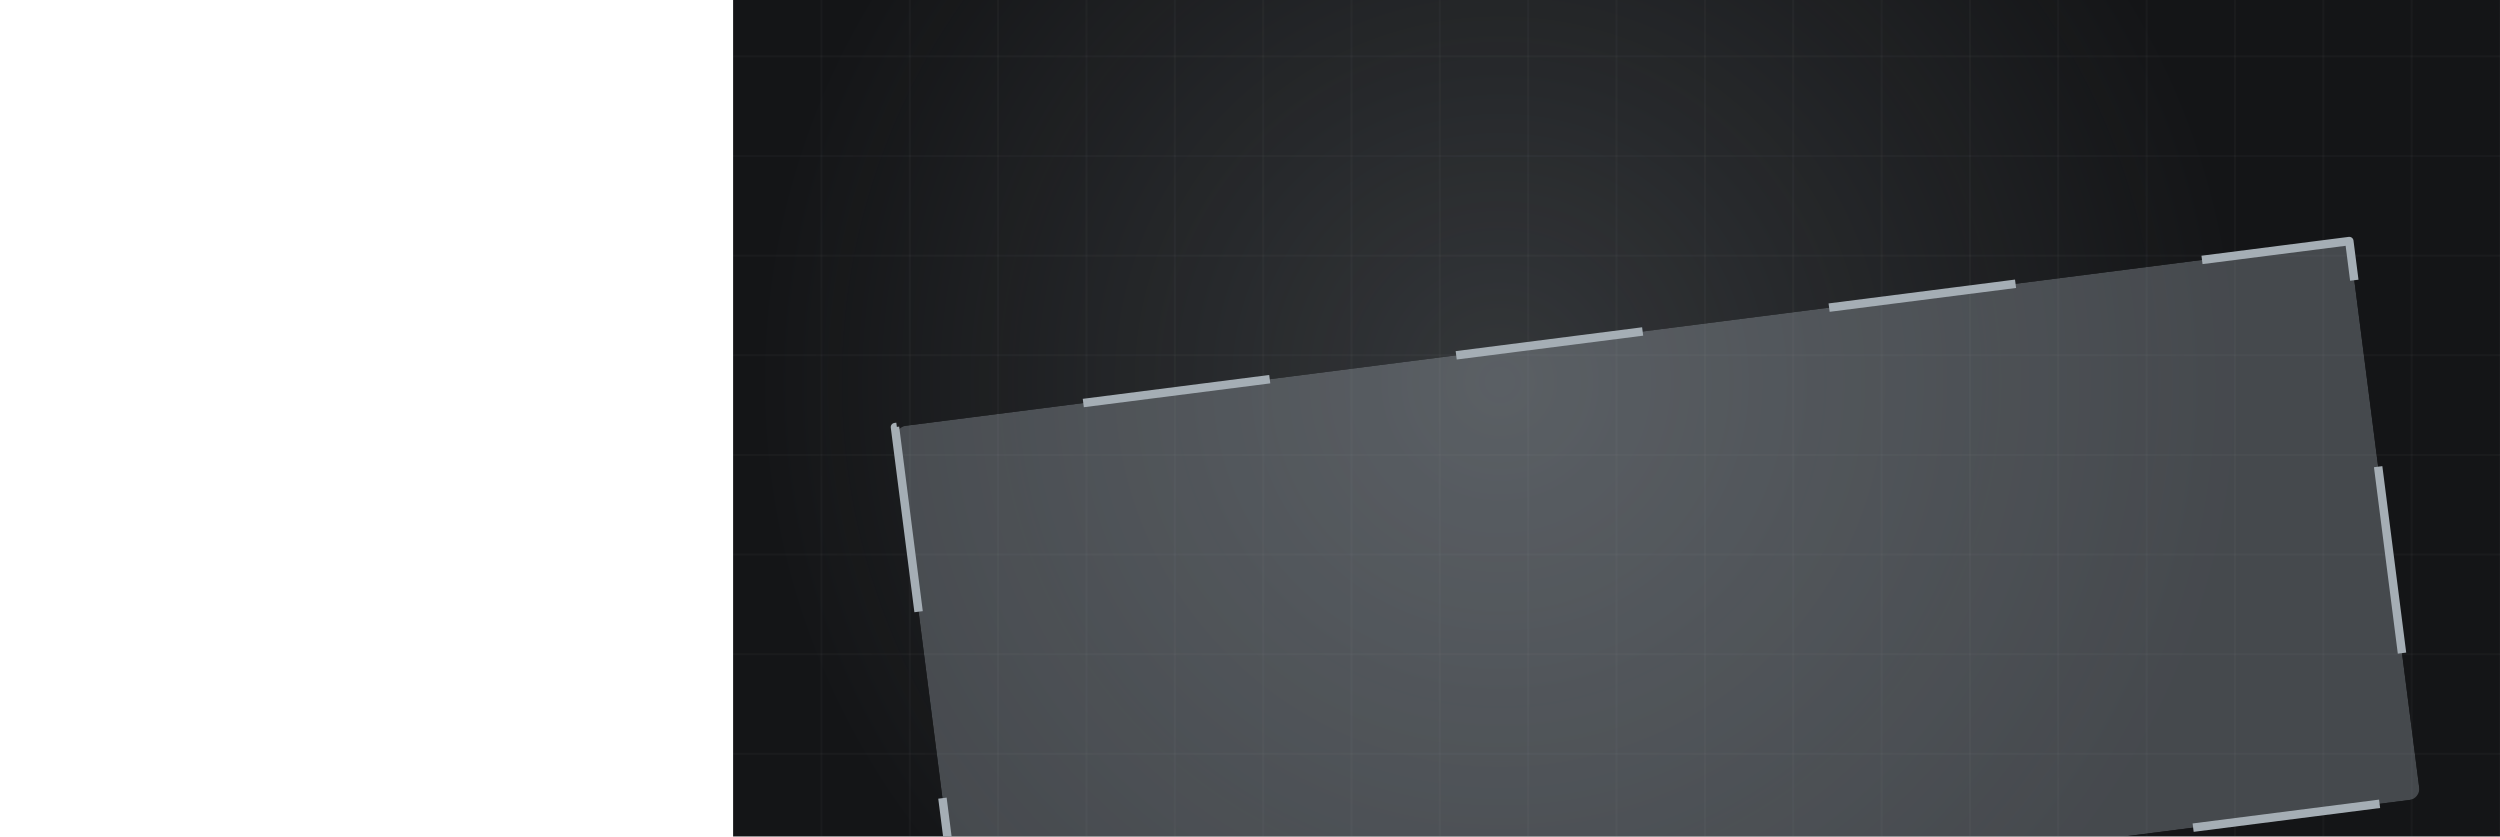
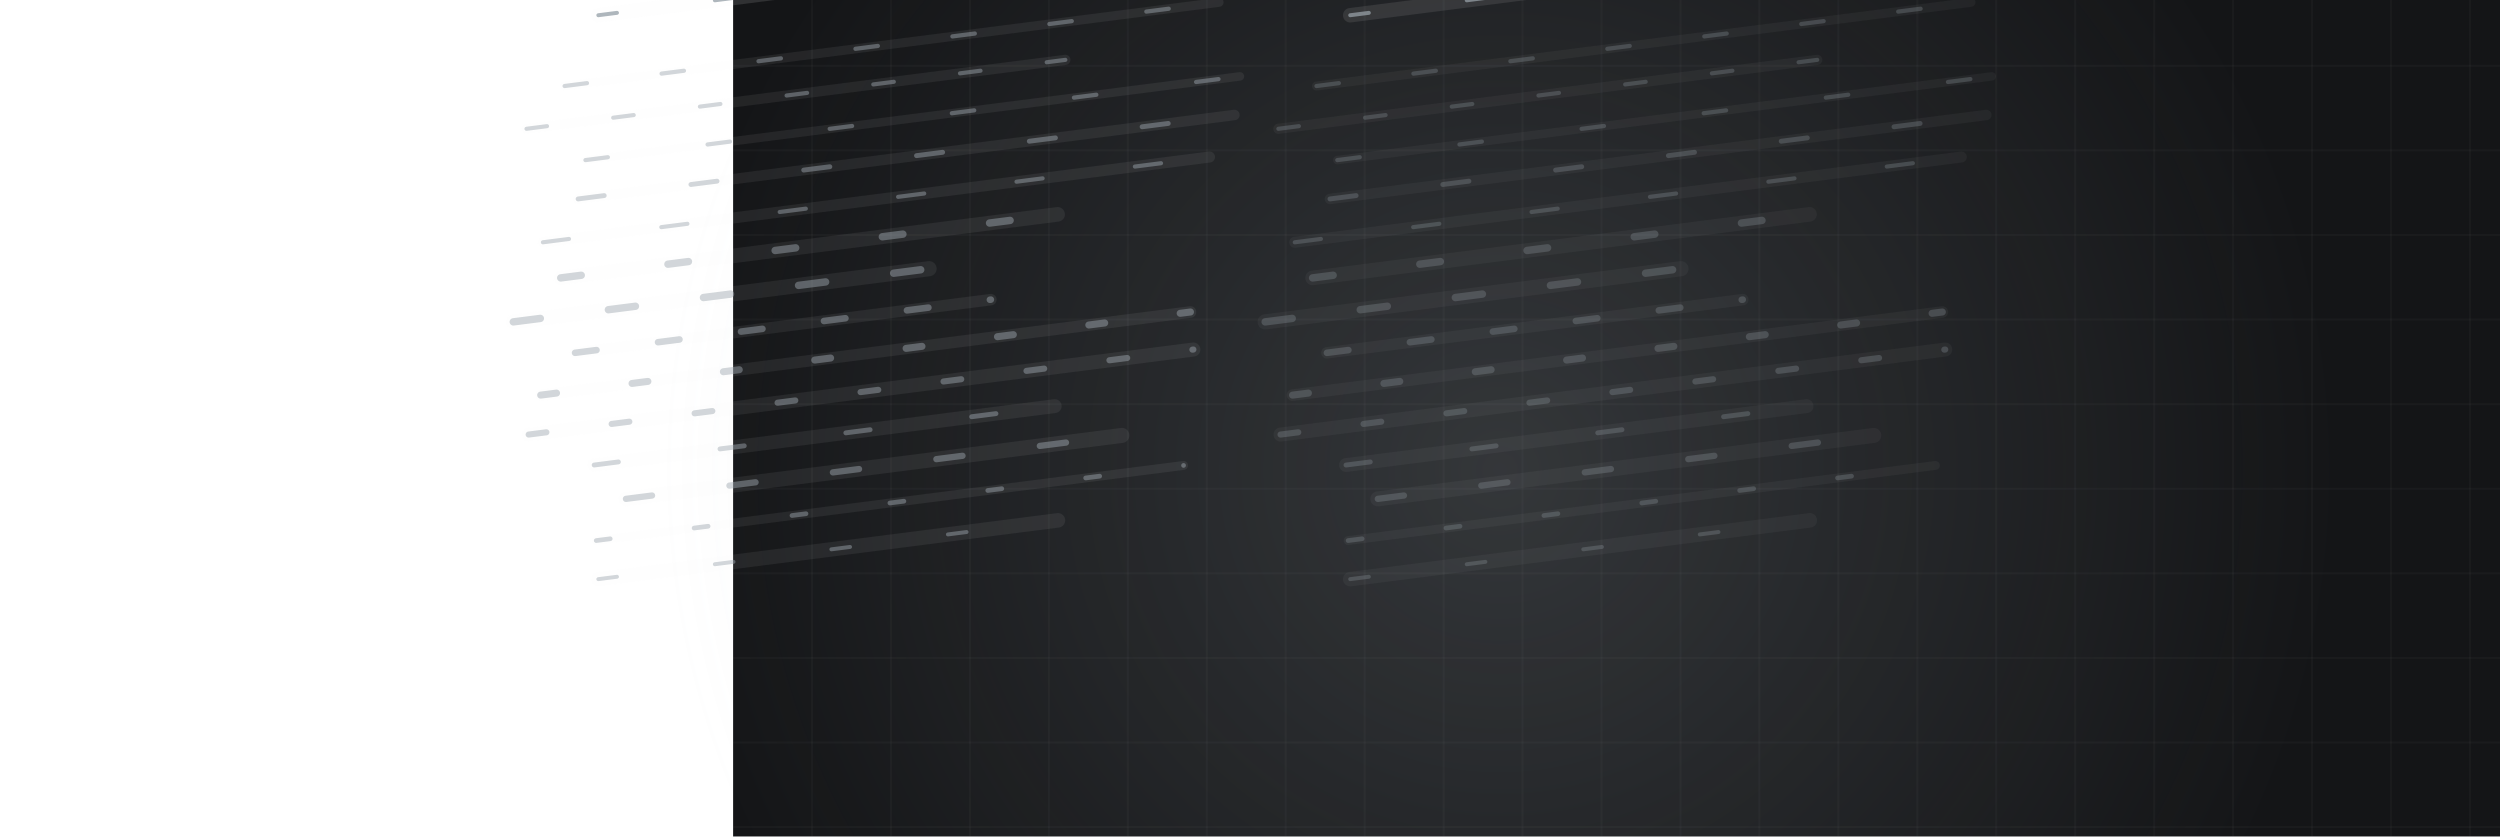
<svg xmlns="http://www.w3.org/2000/svg" viewBox="-390 235 1330 445" width="1330" height="445" preserveAspectRatio="xMidYMid slice" role="img" aria-label="concrete motion graphic">
-   <style>.rise{transform-origin:center bottom;animation:rs 10.96s ease-in-out infinite}@keyframes rs{0%,16%{transform:scaleY(0)}48%{transform:scaleY(1)}86%{transform:scaleY(1);opacity:.34}96%,100%{opacity:0}}.dw{stroke-dasharray:100;stroke-dashoffset:100;animation:dw 10.96s ease-in-out infinite}@keyframes dw{0%{stroke-dashoffset:100}22%{stroke-dashoffset:0}100%{stroke-dashoffset:0}}@media (prefers-reduced-motion: reduce){*{animation:none!important}.dw{stroke-dashoffset:0!important}.st,.rise,.rg,.sw,.ln{opacity:1!important;transform:none!important}}/*rest-state*/.dw{stroke-dashoffset:0}.rise{opacity:0.34}</style>
+   <style>.fl{animation:fl 2.39s linear infinite}@keyframes fl{0%{stroke-dashoffset:240}100%{stroke-dashoffset:0}}@media (prefers-reduced-motion: reduce){*{animation:none!important}.dw{stroke-dashoffset:0!important}.st,.rise,.rg,.sw,.ln{opacity:1!important;transform:none!important}}</style>
  <rect width="1200" height="900" fill="#141517" />
  <line x1="0" y1="0" x2="0" y2="900" stroke="#f5f5f7" stroke-width="1" opacity=".03" />
-   <line x1="47" y1="0" x2="47" y2="900" stroke="#f5f5f7" stroke-width="1" opacity=".03" />
-   <line x1="94" y1="0" x2="94" y2="900" stroke="#f5f5f7" stroke-width="1" opacity=".03" />
-   <line x1="141" y1="0" x2="141" y2="900" stroke="#f5f5f7" stroke-width="1" opacity=".03" />
-   <line x1="188" y1="0" x2="188" y2="900" stroke="#f5f5f7" stroke-width="1" opacity=".03" />
-   <line x1="235" y1="0" x2="235" y2="900" stroke="#f5f5f7" stroke-width="1" opacity=".03" />
-   <line x1="282" y1="0" x2="282" y2="900" stroke="#f5f5f7" stroke-width="1" opacity=".03" />
-   <line x1="329" y1="0" x2="329" y2="900" stroke="#f5f5f7" stroke-width="1" opacity=".03" />
-   <line x1="376" y1="0" x2="376" y2="900" stroke="#f5f5f7" stroke-width="1" opacity=".03" />
-   <line x1="423" y1="0" x2="423" y2="900" stroke="#f5f5f7" stroke-width="1" opacity=".03" />
-   <line x1="470" y1="0" x2="470" y2="900" stroke="#f5f5f7" stroke-width="1" opacity=".03" />
-   <line x1="517" y1="0" x2="517" y2="900" stroke="#f5f5f7" stroke-width="1" opacity=".03" />
-   <line x1="564" y1="0" x2="564" y2="900" stroke="#f5f5f7" stroke-width="1" opacity=".03" />
-   <line x1="611" y1="0" x2="611" y2="900" stroke="#f5f5f7" stroke-width="1" opacity=".03" />
-   <line x1="658" y1="0" x2="658" y2="900" stroke="#f5f5f7" stroke-width="1" opacity=".03" />
-   <line x1="705" y1="0" x2="705" y2="900" stroke="#f5f5f7" stroke-width="1" opacity=".03" />
-   <line x1="752" y1="0" x2="752" y2="900" stroke="#f5f5f7" stroke-width="1" opacity=".03" />
-   <line x1="799" y1="0" x2="799" y2="900" stroke="#f5f5f7" stroke-width="1" opacity=".03" />
-   <line x1="846" y1="0" x2="846" y2="900" stroke="#f5f5f7" stroke-width="1" opacity=".03" />
-   <line x1="893" y1="0" x2="893" y2="900" stroke="#f5f5f7" stroke-width="1" opacity=".03" />
-   <line x1="940" y1="0" x2="940" y2="900" stroke="#f5f5f7" stroke-width="1" opacity=".03" />
-   <line x1="987" y1="0" x2="987" y2="900" stroke="#f5f5f7" stroke-width="1" opacity=".03" />
-   <line x1="1034" y1="0" x2="1034" y2="900" stroke="#f5f5f7" stroke-width="1" opacity=".03" />
-   <line x1="1081" y1="0" x2="1081" y2="900" stroke="#f5f5f7" stroke-width="1" opacity=".03" />
-   <line x1="1128" y1="0" x2="1128" y2="900" stroke="#f5f5f7" stroke-width="1" opacity=".03" />
-   <line x1="1175" y1="0" x2="1175" y2="900" stroke="#f5f5f7" stroke-width="1" opacity=".03" />
+   <line x1="42" y1="0" x2="42" y2="900" stroke="#f5f5f7" stroke-width="1" opacity=".03" />
+   <line x1="84" y1="0" x2="84" y2="900" stroke="#f5f5f7" stroke-width="1" opacity=".03" />
+   <line x1="126" y1="0" x2="126" y2="900" stroke="#f5f5f7" stroke-width="1" opacity=".03" />
+   <line x1="168" y1="0" x2="168" y2="900" stroke="#f5f5f7" stroke-width="1" opacity=".03" />
+   <line x1="210" y1="0" x2="210" y2="900" stroke="#f5f5f7" stroke-width="1" opacity=".03" />
+   <line x1="252" y1="0" x2="252" y2="900" stroke="#f5f5f7" stroke-width="1" opacity=".03" />
+   <line x1="294" y1="0" x2="294" y2="900" stroke="#f5f5f7" stroke-width="1" opacity=".03" />
+   <line x1="336" y1="0" x2="336" y2="900" stroke="#f5f5f7" stroke-width="1" opacity=".03" />
+   <line x1="378" y1="0" x2="378" y2="900" stroke="#f5f5f7" stroke-width="1" opacity=".03" />
+   <line x1="420" y1="0" x2="420" y2="900" stroke="#f5f5f7" stroke-width="1" opacity=".03" />
+   <line x1="462" y1="0" x2="462" y2="900" stroke="#f5f5f7" stroke-width="1" opacity=".03" />
+   <line x1="504" y1="0" x2="504" y2="900" stroke="#f5f5f7" stroke-width="1" opacity=".03" />
+   <line x1="546" y1="0" x2="546" y2="900" stroke="#f5f5f7" stroke-width="1" opacity=".03" />
+   <line x1="588" y1="0" x2="588" y2="900" stroke="#f5f5f7" stroke-width="1" opacity=".03" />
+   <line x1="630" y1="0" x2="630" y2="900" stroke="#f5f5f7" stroke-width="1" opacity=".03" />
+   <line x1="672" y1="0" x2="672" y2="900" stroke="#f5f5f7" stroke-width="1" opacity=".03" />
+   <line x1="714" y1="0" x2="714" y2="900" stroke="#f5f5f7" stroke-width="1" opacity=".03" />
+   <line x1="756" y1="0" x2="756" y2="900" stroke="#f5f5f7" stroke-width="1" opacity=".03" />
+   <line x1="798" y1="0" x2="798" y2="900" stroke="#f5f5f7" stroke-width="1" opacity=".03" />
+   <line x1="840" y1="0" x2="840" y2="900" stroke="#f5f5f7" stroke-width="1" opacity=".03" />
+   <line x1="882" y1="0" x2="882" y2="900" stroke="#f5f5f7" stroke-width="1" opacity=".03" />
+   <line x1="924" y1="0" x2="924" y2="900" stroke="#f5f5f7" stroke-width="1" opacity=".03" />
+   <line x1="966" y1="0" x2="966" y2="900" stroke="#f5f5f7" stroke-width="1" opacity=".03" />
+   <line x1="1008" y1="0" x2="1008" y2="900" stroke="#f5f5f7" stroke-width="1" opacity=".03" />
+   <line x1="1050" y1="0" x2="1050" y2="900" stroke="#f5f5f7" stroke-width="1" opacity=".03" />
+   <line x1="1092" y1="0" x2="1092" y2="900" stroke="#f5f5f7" stroke-width="1" opacity=".03" />
+   <line x1="1134" y1="0" x2="1134" y2="900" stroke="#f5f5f7" stroke-width="1" opacity=".03" />
+   <line x1="1176" y1="0" x2="1176" y2="900" stroke="#f5f5f7" stroke-width="1" opacity=".03" />
  <line x1="0" y1="0" x2="1200" y2="0" stroke="#f5f5f7" stroke-width="1" opacity=".03" />
-   <line x1="0" y1="53" x2="1200" y2="53" stroke="#f5f5f7" stroke-width="1" opacity=".03" />
-   <line x1="0" y1="106" x2="1200" y2="106" stroke="#f5f5f7" stroke-width="1" opacity=".03" />
-   <line x1="0" y1="159" x2="1200" y2="159" stroke="#f5f5f7" stroke-width="1" opacity=".03" />
-   <line x1="0" y1="212" x2="1200" y2="212" stroke="#f5f5f7" stroke-width="1" opacity=".03" />
-   <line x1="0" y1="265" x2="1200" y2="265" stroke="#f5f5f7" stroke-width="1" opacity=".03" />
-   <line x1="0" y1="318" x2="1200" y2="318" stroke="#f5f5f7" stroke-width="1" opacity=".03" />
-   <line x1="0" y1="371" x2="1200" y2="371" stroke="#f5f5f7" stroke-width="1" opacity=".03" />
-   <line x1="0" y1="424" x2="1200" y2="424" stroke="#f5f5f7" stroke-width="1" opacity=".03" />
-   <line x1="0" y1="477" x2="1200" y2="477" stroke="#f5f5f7" stroke-width="1" opacity=".03" />
-   <line x1="0" y1="530" x2="1200" y2="530" stroke="#f5f5f7" stroke-width="1" opacity=".03" />
-   <line x1="0" y1="583" x2="1200" y2="583" stroke="#f5f5f7" stroke-width="1" opacity=".03" />
-   <line x1="0" y1="636" x2="1200" y2="636" stroke="#f5f5f7" stroke-width="1" opacity=".03" />
-   <line x1="0" y1="689" x2="1200" y2="689" stroke="#f5f5f7" stroke-width="1" opacity=".03" />
-   <line x1="0" y1="742" x2="1200" y2="742" stroke="#f5f5f7" stroke-width="1" opacity=".03" />
-   <line x1="0" y1="795" x2="1200" y2="795" stroke="#f5f5f7" stroke-width="1" opacity=".03" />
-   <line x1="0" y1="848" x2="1200" y2="848" stroke="#f5f5f7" stroke-width="1" opacity=".03" />
+   <line x1="0" y1="45" x2="1200" y2="45" stroke="#f5f5f7" stroke-width="1" opacity=".03" />
+   <line x1="0" y1="90" x2="1200" y2="90" stroke="#f5f5f7" stroke-width="1" opacity=".03" />
+   <line x1="0" y1="135" x2="1200" y2="135" stroke="#f5f5f7" stroke-width="1" opacity=".03" />
+   <line x1="0" y1="180" x2="1200" y2="180" stroke="#f5f5f7" stroke-width="1" opacity=".03" />
+   <line x1="0" y1="225" x2="1200" y2="225" stroke="#f5f5f7" stroke-width="1" opacity=".03" />
+   <line x1="0" y1="270" x2="1200" y2="270" stroke="#f5f5f7" stroke-width="1" opacity=".03" />
+   <line x1="0" y1="315" x2="1200" y2="315" stroke="#f5f5f7" stroke-width="1" opacity=".03" />
+   <line x1="0" y1="360" x2="1200" y2="360" stroke="#f5f5f7" stroke-width="1" opacity=".03" />
+   <line x1="0" y1="405" x2="1200" y2="405" stroke="#f5f5f7" stroke-width="1" opacity=".03" />
+   <line x1="0" y1="450" x2="1200" y2="450" stroke="#f5f5f7" stroke-width="1" opacity=".03" />
+   <line x1="0" y1="495" x2="1200" y2="495" stroke="#f5f5f7" stroke-width="1" opacity=".03" />
+   <line x1="0" y1="540" x2="1200" y2="540" stroke="#f5f5f7" stroke-width="1" opacity=".03" />
+   <line x1="0" y1="585" x2="1200" y2="585" stroke="#f5f5f7" stroke-width="1" opacity=".03" />
+   <line x1="0" y1="630" x2="1200" y2="630" stroke="#f5f5f7" stroke-width="1" opacity=".03" />
+   <line x1="0" y1="675" x2="1200" y2="675" stroke="#f5f5f7" stroke-width="1" opacity=".03" />
+   <line x1="0" y1="720" x2="1200" y2="720" stroke="#f5f5f7" stroke-width="1" opacity=".03" />
+   <line x1="0" y1="765" x2="1200" y2="765" stroke="#f5f5f7" stroke-width="1" opacity=".03" />
+   <line x1="0" y1="810" x2="1200" y2="810" stroke="#f5f5f7" stroke-width="1" opacity=".03" />
+   <line x1="0" y1="855" x2="1200" y2="855" stroke="#f5f5f7" stroke-width="1" opacity=".03" />
+   <line x1="0" y1="900" x2="1200" y2="900" stroke="#f5f5f7" stroke-width="1" opacity=".03" />
  <defs>
    <radialGradient id="g">
      <stop offset="0%" stop-color="#a5aeb5" stop-opacity=".22" />
      <stop offset="100%" stop-color="#a5aeb5" stop-opacity="0" />
    </radialGradient>
  </defs>
-   <circle cx="408" cy="438" r="398" fill="url(#g)" />
-   <g transform="rotate(-7.29 600 460)">
-     <clipPath id="cl">
-       <rect x="90" y="397" width="780" height="299" rx="6" />
-     </clipPath>
-     <g clip-path="url(#cl)">
-       <rect class="rise" x="90" y="397" width="780" height="299" fill="#a5aeb5" opacity=".34" />
-     </g>
-     <path class="dw" d="M90,696 L90,397 L870,397 L870,696 Z" pathLength="100" stroke="#a5aeb5" stroke-width="4.5" fill="none" stroke-linejoin="round" style="animation-delay:0.00s" />
+   <circle cx="408" cy="485" r="447" fill="url(#g)" />
+   <g opacity="0.90" transform="translate(-200,-150) scale(.5) rotate(-7.29 600 460)">
+     <path d="M249,215 L951,215" stroke="#f5f5f7" stroke-width="9.6" opacity=".14" fill="none" stroke-linecap="round" />
+     <path class="fl" d="M249,215 L951,215" stroke="#a5aeb5" stroke-width="4.5" fill="none" stroke-dasharray="24 80" stroke-linecap="round" style="animation-delay:0.00s" />
+     <path d="M203,255 L781,255" stroke="#f5f5f7" stroke-width="10.8" opacity=".14" fill="none" stroke-linecap="round" />
+     <path class="fl" d="M203,255 L781,255" stroke="#a5aeb5" stroke-width="4.4" fill="none" stroke-dasharray="22 71" stroke-linecap="round" style="animation-delay:0.10s" />
+     <path d="M261,296 L963,296" stroke="#f5f5f7" stroke-width="9.0" opacity=".14" fill="none" stroke-linecap="round" />
+     <path class="fl" d="M261,296 L963,296" stroke="#a5aeb5" stroke-width="4.5" fill="none" stroke-dasharray="24 107" stroke-linecap="round" style="animation-delay:0.20s" />
+     <path d="M248,336 L952,336" stroke="#f5f5f7" stroke-width="11.1" opacity=".14" fill="none" stroke-linecap="round" />
+     <path class="fl" d="M248,336 L952,336" stroke="#a5aeb5" stroke-width="5.2" fill="none" stroke-dasharray="28 93" stroke-linecap="round" style="animation-delay:0.30s" />
+     <path d="M205,377 L920,377" stroke="#f5f5f7" stroke-width="11.7" opacity=".14" fill="none" stroke-linecap="round" />
+     <path class="fl" d="M205,377 L920,377" stroke="#a5aeb5" stroke-width="4.4" fill="none" stroke-dasharray="28 99" stroke-linecap="round" style="animation-delay:0.40s" />
+     <path d="M219,417 L752,417" stroke="#f5f5f7" stroke-width="15.5" opacity=".14" fill="none" stroke-linecap="round" />
+     <path class="fl" d="M219,417 L752,417" stroke="#a5aeb5" stroke-width="7.9" fill="none" stroke-dasharray="22 93" stroke-linecap="round" style="animation-delay:0.50s" />
+     <path d="M163,457 L609,457" stroke="#f5f5f7" stroke-width="16.1" opacity=".14" fill="none" stroke-linecap="round" />
+     <path class="fl" d="M163,457 L609,457" stroke="#a5aeb5" stroke-width="7.9" fill="none" stroke-dasharray="29 73" stroke-linecap="round" style="animation-delay:0.60s" />
+     <path d="M224,498 L670,498" stroke="#f5f5f7" stroke-width="12.2" opacity=".14" fill="none" stroke-linecap="round" />
+     <path class="fl" d="M224,498 L670,498" stroke="#a5aeb5" stroke-width="7.0" fill="none" stroke-dasharray="23 66" stroke-linecap="round" style="animation-delay:0.70s" />
+     <path d="M182,538 L879,538" stroke="#f5f5f7" stroke-width="12.3" opacity=".14" fill="none" stroke-linecap="round" />
+     <path class="fl" d="M182,538 L879,538" stroke="#a5aeb5" stroke-width="7.5" fill="none" stroke-dasharray="17 81" stroke-linecap="round" style="animation-delay:0.80s" />
+     <path d="M164,578 L877,578" stroke="#f5f5f7" stroke-width="14.9" opacity=".14" fill="none" stroke-linecap="round" />
+     <path class="fl" d="M164,578 L877,578" stroke="#a5aeb5" stroke-width="6.5" fill="none" stroke-dasharray="19 70" stroke-linecap="round" style="animation-delay:0.90s" />
+     <path d="M229,619 L723,619" stroke="#f5f5f7" stroke-width="14.7" opacity=".14" fill="none" stroke-linecap="round" />
+     <path class="fl" d="M229,619 L723,619" stroke="#a5aeb5" stroke-width="5.2" fill="none" stroke-dasharray="26 109" stroke-linecap="round" style="animation-delay:1.00s" />
+     <path d="M258,659 L790,659" stroke="#f5f5f7" stroke-width="15.9" opacity=".14" fill="none" stroke-linecap="round" />
+     <path class="fl" d="M258,659 L790,659" stroke="#a5aeb5" stroke-width="6.7" fill="none" stroke-dasharray="28 83" stroke-linecap="round" style="animation-delay:1.10s" />
+     <path d="M221,699 L851,699" stroke="#f5f5f7" stroke-width="9.4" opacity=".14" fill="none" stroke-linecap="round" />
+     <path class="fl" d="M221,699 L851,699" stroke="#a5aeb5" stroke-width="5.0" fill="none" stroke-dasharray="15 90" stroke-linecap="round" style="animation-delay:1.20s" />
+     <path d="M218,740 L711,740" stroke="#f5f5f7" stroke-width="15.4" opacity=".14" fill="none" stroke-linecap="round" />
+     <path class="fl" d="M218,740 L711,740" stroke="#a5aeb5" stroke-width="4.2" fill="none" stroke-dasharray="20 105" stroke-linecap="round" style="animation-delay:1.30s" />
+   </g>
+   <g opacity="0.70" transform="translate(200,-150) scale(.5) rotate(-7.29 600 460)">
+     <path d="M249,215 L951,215" stroke="#f5f5f7" stroke-width="9.6" opacity=".14" fill="none" stroke-linecap="round" />
+     <path class="fl" d="M249,215 L951,215" stroke="#a5aeb5" stroke-width="4.5" fill="none" stroke-dasharray="24 80" stroke-linecap="round" style="animation-delay:0.00s" />
+     <path d="M203,255 L781,255" stroke="#f5f5f7" stroke-width="10.8" opacity=".14" fill="none" stroke-linecap="round" />
+     <path class="fl" d="M203,255 L781,255" stroke="#a5aeb5" stroke-width="4.4" fill="none" stroke-dasharray="22 71" stroke-linecap="round" style="animation-delay:0.10s" />
+     <path d="M261,296 L963,296" stroke="#f5f5f7" stroke-width="9.0" opacity=".14" fill="none" stroke-linecap="round" />
+     <path class="fl" d="M261,296 L963,296" stroke="#a5aeb5" stroke-width="4.5" fill="none" stroke-dasharray="24 107" stroke-linecap="round" style="animation-delay:0.20s" />
+     <path d="M248,336 L952,336" stroke="#f5f5f7" stroke-width="11.1" opacity=".14" fill="none" stroke-linecap="round" />
+     <path class="fl" d="M248,336 L952,336" stroke="#a5aeb5" stroke-width="5.2" fill="none" stroke-dasharray="28 93" stroke-linecap="round" style="animation-delay:0.30s" />
+     <path d="M205,377 L920,377" stroke="#f5f5f7" stroke-width="11.7" opacity=".14" fill="none" stroke-linecap="round" />
+     <path class="fl" d="M205,377 L920,377" stroke="#a5aeb5" stroke-width="4.4" fill="none" stroke-dasharray="28 99" stroke-linecap="round" style="animation-delay:0.40s" />
+     <path d="M219,417 L752,417" stroke="#f5f5f7" stroke-width="15.5" opacity=".14" fill="none" stroke-linecap="round" />
+     <path class="fl" d="M219,417 L752,417" stroke="#a5aeb5" stroke-width="7.9" fill="none" stroke-dasharray="22 93" stroke-linecap="round" style="animation-delay:0.50s" />
+     <path d="M163,457 L609,457" stroke="#f5f5f7" stroke-width="16.1" opacity=".14" fill="none" stroke-linecap="round" />
+     <path class="fl" d="M163,457 L609,457" stroke="#a5aeb5" stroke-width="7.9" fill="none" stroke-dasharray="29 73" stroke-linecap="round" style="animation-delay:0.60s" />
+     <path d="M224,498 L670,498" stroke="#f5f5f7" stroke-width="12.2" opacity=".14" fill="none" stroke-linecap="round" />
+     <path class="fl" d="M224,498 L670,498" stroke="#a5aeb5" stroke-width="7.0" fill="none" stroke-dasharray="23 66" stroke-linecap="round" style="animation-delay:0.70s" />
+     <path d="M182,538 L879,538" stroke="#f5f5f7" stroke-width="12.3" opacity=".14" fill="none" stroke-linecap="round" />
+     <path class="fl" d="M182,538 L879,538" stroke="#a5aeb5" stroke-width="7.5" fill="none" stroke-dasharray="17 81" stroke-linecap="round" style="animation-delay:0.80s" />
+     <path d="M164,578 L877,578" stroke="#f5f5f7" stroke-width="14.9" opacity=".14" fill="none" stroke-linecap="round" />
+     <path class="fl" d="M164,578 L877,578" stroke="#a5aeb5" stroke-width="6.5" fill="none" stroke-dasharray="19 70" stroke-linecap="round" style="animation-delay:0.90s" />
+     <path d="M229,619 L723,619" stroke="#f5f5f7" stroke-width="14.7" opacity=".14" fill="none" stroke-linecap="round" />
+     <path class="fl" d="M229,619 L723,619" stroke="#a5aeb5" stroke-width="5.2" fill="none" stroke-dasharray="26 109" stroke-linecap="round" style="animation-delay:1.00s" />
+     <path d="M258,659 L790,659" stroke="#f5f5f7" stroke-width="15.9" opacity=".14" fill="none" stroke-linecap="round" />
+     <path class="fl" d="M258,659 L790,659" stroke="#a5aeb5" stroke-width="6.7" fill="none" stroke-dasharray="28 83" stroke-linecap="round" style="animation-delay:1.10s" />
+     <path d="M221,699 L851,699" stroke="#f5f5f7" stroke-width="9.4" opacity=".14" fill="none" stroke-linecap="round" />
+     <path class="fl" d="M221,699 L851,699" stroke="#a5aeb5" stroke-width="5.0" fill="none" stroke-dasharray="15 90" stroke-linecap="round" style="animation-delay:1.20s" />
+     <path d="M218,740 L711,740" stroke="#f5f5f7" stroke-width="15.4" opacity=".14" fill="none" stroke-linecap="round" />
+     <path class="fl" d="M218,740 L711,740" stroke="#a5aeb5" stroke-width="4.2" fill="none" stroke-dasharray="20 105" stroke-linecap="round" style="animation-delay:1.30s" />
+   </g>
+   <g opacity="0.50" transform="translate(-200,150) scale(.5) rotate(-7.29 600 460)">
+     <path d="M249,215 L951,215" stroke="#f5f5f7" stroke-width="9.6" opacity=".14" fill="none" stroke-linecap="round" />
+     <path class="fl" d="M249,215 L951,215" stroke="#a5aeb5" stroke-width="4.5" fill="none" stroke-dasharray="24 80" stroke-linecap="round" style="animation-delay:0.00s" />
+     <path d="M203,255 L781,255" stroke="#f5f5f7" stroke-width="10.8" opacity=".14" fill="none" stroke-linecap="round" />
+     <path class="fl" d="M203,255 L781,255" stroke="#a5aeb5" stroke-width="4.4" fill="none" stroke-dasharray="22 71" stroke-linecap="round" style="animation-delay:0.10s" />
+     <path d="M261,296 L963,296" stroke="#f5f5f7" stroke-width="9.0" opacity=".14" fill="none" stroke-linecap="round" />
+     <path class="fl" d="M261,296 L963,296" stroke="#a5aeb5" stroke-width="4.5" fill="none" stroke-dasharray="24 107" stroke-linecap="round" style="animation-delay:0.20s" />
+     <path d="M248,336 L952,336" stroke="#f5f5f7" stroke-width="11.1" opacity=".14" fill="none" stroke-linecap="round" />
+     <path class="fl" d="M248,336 L952,336" stroke="#a5aeb5" stroke-width="5.2" fill="none" stroke-dasharray="28 93" stroke-linecap="round" style="animation-delay:0.30s" />
+     <path d="M205,377 L920,377" stroke="#f5f5f7" stroke-width="11.7" opacity=".14" fill="none" stroke-linecap="round" />
+     <path class="fl" d="M205,377 L920,377" stroke="#a5aeb5" stroke-width="4.4" fill="none" stroke-dasharray="28 99" stroke-linecap="round" style="animation-delay:0.40s" />
+     <path d="M219,417 L752,417" stroke="#f5f5f7" stroke-width="15.5" opacity=".14" fill="none" stroke-linecap="round" />
+     <path class="fl" d="M219,417 L752,417" stroke="#a5aeb5" stroke-width="7.9" fill="none" stroke-dasharray="22 93" stroke-linecap="round" style="animation-delay:0.50s" />
+     <path d="M163,457 L609,457" stroke="#f5f5f7" stroke-width="16.1" opacity=".14" fill="none" stroke-linecap="round" />
+     <path class="fl" d="M163,457 L609,457" stroke="#a5aeb5" stroke-width="7.9" fill="none" stroke-dasharray="29 73" stroke-linecap="round" style="animation-delay:0.60s" />
+     <path d="M224,498 L670,498" stroke="#f5f5f7" stroke-width="12.2" opacity=".14" fill="none" stroke-linecap="round" />
+     <path class="fl" d="M224,498 L670,498" stroke="#a5aeb5" stroke-width="7.0" fill="none" stroke-dasharray="23 66" stroke-linecap="round" style="animation-delay:0.70s" />
+     <path d="M182,538 L879,538" stroke="#f5f5f7" stroke-width="12.3" opacity=".14" fill="none" stroke-linecap="round" />
+     <path class="fl" d="M182,538 L879,538" stroke="#a5aeb5" stroke-width="7.5" fill="none" stroke-dasharray="17 81" stroke-linecap="round" style="animation-delay:0.80s" />
+     <path d="M164,578 L877,578" stroke="#f5f5f7" stroke-width="14.9" opacity=".14" fill="none" stroke-linecap="round" />
+     <path class="fl" d="M164,578 L877,578" stroke="#a5aeb5" stroke-width="6.5" fill="none" stroke-dasharray="19 70" stroke-linecap="round" style="animation-delay:0.90s" />
+     <path d="M229,619 L723,619" stroke="#f5f5f7" stroke-width="14.7" opacity=".14" fill="none" stroke-linecap="round" />
+     <path class="fl" d="M229,619 L723,619" stroke="#a5aeb5" stroke-width="5.2" fill="none" stroke-dasharray="26 109" stroke-linecap="round" style="animation-delay:1.00s" />
+     <path d="M258,659 L790,659" stroke="#f5f5f7" stroke-width="15.9" opacity=".14" fill="none" stroke-linecap="round" />
+     <path class="fl" d="M258,659 L790,659" stroke="#a5aeb5" stroke-width="6.7" fill="none" stroke-dasharray="28 83" stroke-linecap="round" style="animation-delay:1.10s" />
+     <path d="M221,699 L851,699" stroke="#f5f5f7" stroke-width="9.4" opacity=".14" fill="none" stroke-linecap="round" />
+     <path class="fl" d="M221,699 L851,699" stroke="#a5aeb5" stroke-width="5.0" fill="none" stroke-dasharray="15 90" stroke-linecap="round" style="animation-delay:1.20s" />
+     <path d="M218,740 L711,740" stroke="#f5f5f7" stroke-width="15.4" opacity=".14" fill="none" stroke-linecap="round" />
+     <path class="fl" d="M218,740 L711,740" stroke="#a5aeb5" stroke-width="4.2" fill="none" stroke-dasharray="20 105" stroke-linecap="round" style="animation-delay:1.30s" />
+   </g>
+   <g opacity="0.30" transform="translate(200,150) scale(.5) rotate(-7.29 600 460)">
+     <path d="M249,215 L951,215" stroke="#f5f5f7" stroke-width="9.6" opacity=".14" fill="none" stroke-linecap="round" />
+     <path class="fl" d="M249,215 L951,215" stroke="#a5aeb5" stroke-width="4.5" fill="none" stroke-dasharray="24 80" stroke-linecap="round" style="animation-delay:0.00s" />
+     <path d="M203,255 L781,255" stroke="#f5f5f7" stroke-width="10.8" opacity=".14" fill="none" stroke-linecap="round" />
+     <path class="fl" d="M203,255 L781,255" stroke="#a5aeb5" stroke-width="4.4" fill="none" stroke-dasharray="22 71" stroke-linecap="round" style="animation-delay:0.10s" />
+     <path d="M261,296 L963,296" stroke="#f5f5f7" stroke-width="9.0" opacity=".14" fill="none" stroke-linecap="round" />
+     <path class="fl" d="M261,296 L963,296" stroke="#a5aeb5" stroke-width="4.5" fill="none" stroke-dasharray="24 107" stroke-linecap="round" style="animation-delay:0.20s" />
+     <path d="M248,336 L952,336" stroke="#f5f5f7" stroke-width="11.1" opacity=".14" fill="none" stroke-linecap="round" />
+     <path class="fl" d="M248,336 L952,336" stroke="#a5aeb5" stroke-width="5.2" fill="none" stroke-dasharray="28 93" stroke-linecap="round" style="animation-delay:0.30s" />
+     <path d="M205,377 L920,377" stroke="#f5f5f7" stroke-width="11.7" opacity=".14" fill="none" stroke-linecap="round" />
+     <path class="fl" d="M205,377 L920,377" stroke="#a5aeb5" stroke-width="4.4" fill="none" stroke-dasharray="28 99" stroke-linecap="round" style="animation-delay:0.40s" />
+     <path d="M219,417 L752,417" stroke="#f5f5f7" stroke-width="15.5" opacity=".14" fill="none" stroke-linecap="round" />
+     <path class="fl" d="M219,417 L752,417" stroke="#a5aeb5" stroke-width="7.9" fill="none" stroke-dasharray="22 93" stroke-linecap="round" style="animation-delay:0.50s" />
+     <path d="M163,457 L609,457" stroke="#f5f5f7" stroke-width="16.1" opacity=".14" fill="none" stroke-linecap="round" />
+     <path class="fl" d="M163,457 L609,457" stroke="#a5aeb5" stroke-width="7.9" fill="none" stroke-dasharray="29 73" stroke-linecap="round" style="animation-delay:0.60s" />
+     <path d="M224,498 L670,498" stroke="#f5f5f7" stroke-width="12.2" opacity=".14" fill="none" stroke-linecap="round" />
+     <path class="fl" d="M224,498 L670,498" stroke="#a5aeb5" stroke-width="7.0" fill="none" stroke-dasharray="23 66" stroke-linecap="round" style="animation-delay:0.70s" />
+     <path d="M182,538 L879,538" stroke="#f5f5f7" stroke-width="12.3" opacity=".14" fill="none" stroke-linecap="round" />
+     <path class="fl" d="M182,538 L879,538" stroke="#a5aeb5" stroke-width="7.5" fill="none" stroke-dasharray="17 81" stroke-linecap="round" style="animation-delay:0.80s" />
+     <path d="M164,578 L877,578" stroke="#f5f5f7" stroke-width="14.9" opacity=".14" fill="none" stroke-linecap="round" />
+     <path class="fl" d="M164,578 L877,578" stroke="#a5aeb5" stroke-width="6.5" fill="none" stroke-dasharray="19 70" stroke-linecap="round" style="animation-delay:0.90s" />
+     <path d="M229,619 L723,619" stroke="#f5f5f7" stroke-width="14.7" opacity=".14" fill="none" stroke-linecap="round" />
+     <path class="fl" d="M229,619 L723,619" stroke="#a5aeb5" stroke-width="5.2" fill="none" stroke-dasharray="26 109" stroke-linecap="round" style="animation-delay:1.00s" />
+     <path d="M258,659 L790,659" stroke="#f5f5f7" stroke-width="15.9" opacity=".14" fill="none" stroke-linecap="round" />
+     <path class="fl" d="M258,659 L790,659" stroke="#a5aeb5" stroke-width="6.7" fill="none" stroke-dasharray="28 83" stroke-linecap="round" style="animation-delay:1.10s" />
+     <path d="M221,699 L851,699" stroke="#f5f5f7" stroke-width="9.4" opacity=".14" fill="none" stroke-linecap="round" />
+     <path class="fl" d="M221,699 L851,699" stroke="#a5aeb5" stroke-width="5.0" fill="none" stroke-dasharray="15 90" stroke-linecap="round" style="animation-delay:1.20s" />
+     <path d="M218,740 L711,740" stroke="#f5f5f7" stroke-width="15.4" opacity=".14" fill="none" stroke-linecap="round" />
+     <path class="fl" d="M218,740 L711,740" stroke="#a5aeb5" stroke-width="4.2" fill="none" stroke-dasharray="20 105" stroke-linecap="round" style="animation-delay:1.30s" />
  </g>
</svg>
